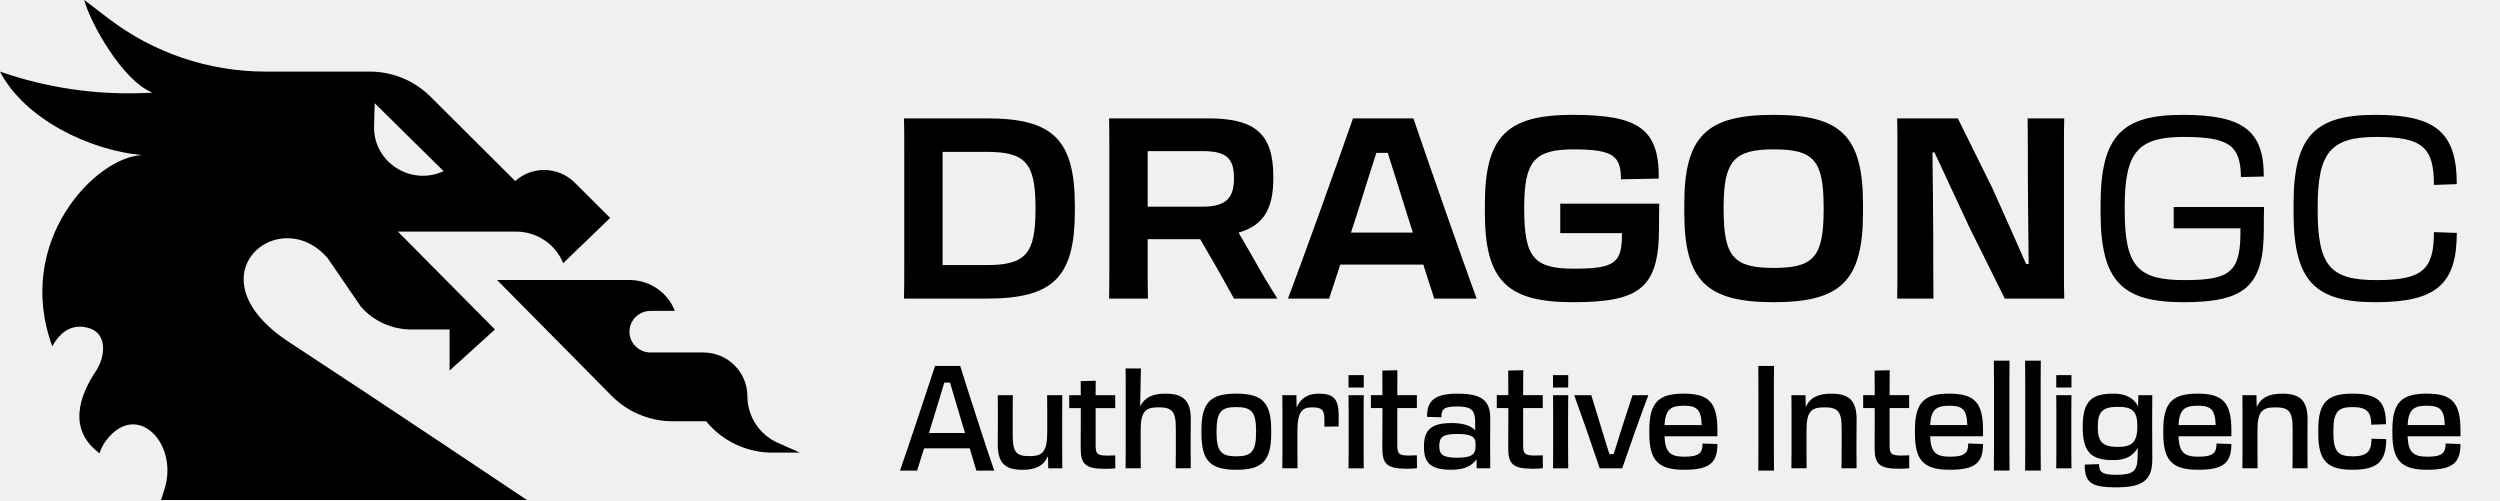
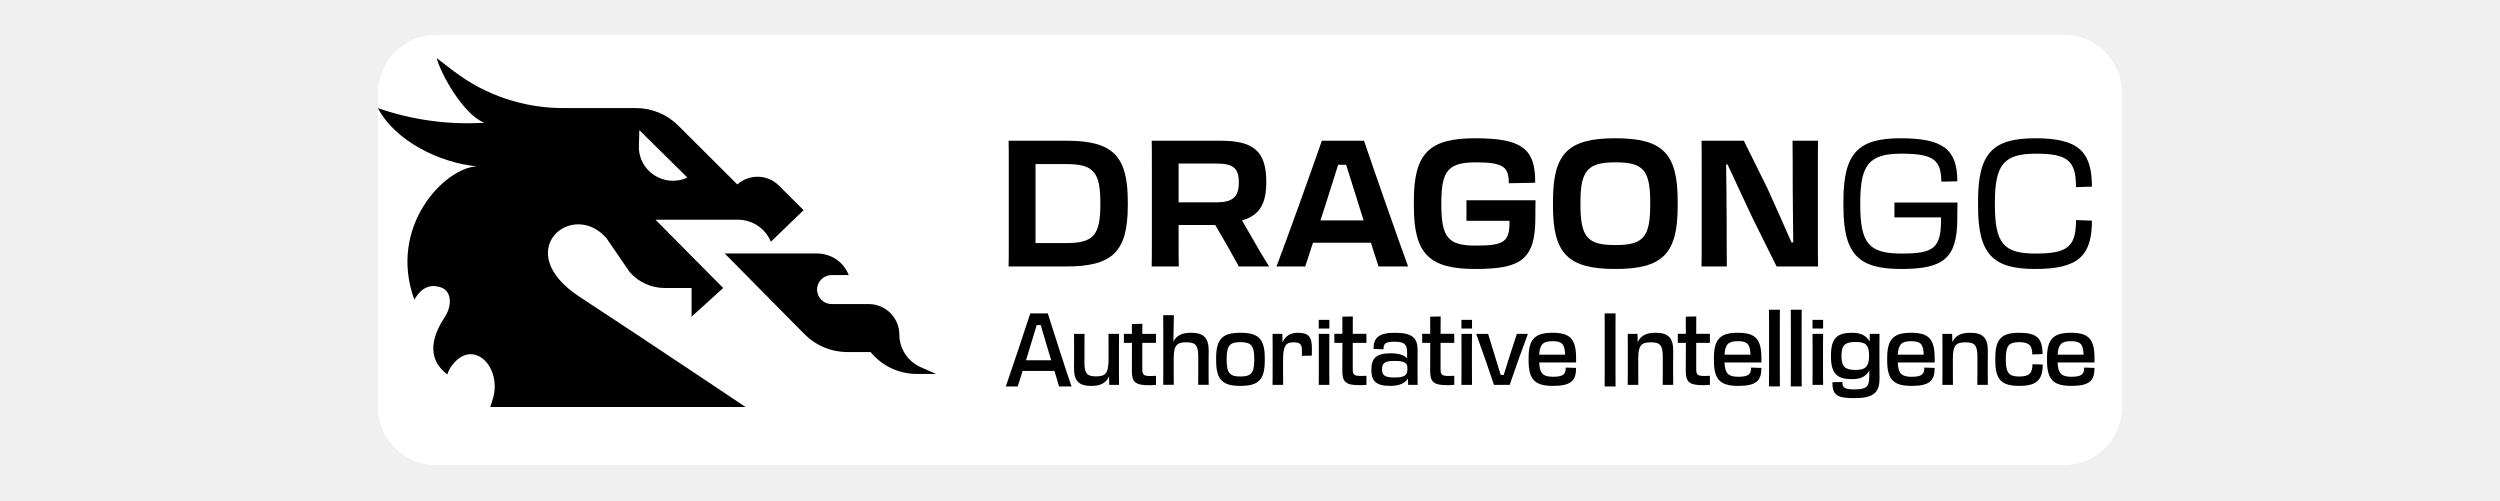
- <svg xmlns="http://www.w3.org/2000/svg" width="150" height="30" viewBox="0 0 150 30" fill="none" color="black">
+ <svg xmlns="http://www.w3.org/2000/svg" width="150" height="30" viewBox="0 -5 150 43" fill="none" color="black">
+   <rect x="0" y="-2" width="150" height="37" fill="white" rx="5" ry="5" />
  <path d="M142.533 18.132C138.923 18.132 137.613 16.898 137.613 12.755V12.268C137.613 8.124 138.923 6.891 142.533 6.891C146.174 6.891 147.407 7.972 147.407 11.049L146.036 11.095C146.036 8.84 145.351 8.216 142.594 8.216C139.837 8.216 139.06 9.145 139.06 12.42V12.603C139.06 15.984 139.837 16.806 142.594 16.806C145.351 16.806 146.036 16.182 146.036 13.928L147.407 13.973C147.407 17.05 146.174 18.132 142.533 18.132Z" fill="currentcolor" />
  <path d="M131.001 18.132C127.345 18.132 126.035 16.898 126.035 12.755V12.268C126.035 8.124 127.345 6.891 130.955 6.891C134.611 6.891 135.829 7.85 135.829 10.592L134.458 10.622C134.428 8.734 133.773 8.216 131.016 8.216C128.259 8.216 127.482 9.145 127.482 12.42V12.603C127.482 15.984 128.259 16.806 131.062 16.806C133.864 16.806 134.458 16.319 134.428 13.699H130.422V12.42H135.844C135.829 12.907 135.829 13.334 135.829 13.76C135.829 17.218 134.656 18.132 131.001 18.132Z" fill="currentcolor" />
  <path d="M113.83 17.916C113.845 17.231 113.845 16.698 113.845 15.845V9.066C113.845 8.259 113.845 7.757 113.83 7.102H117.47L119.527 11.26C120.288 12.935 121.065 14.702 121.568 15.845H121.72C121.705 14.23 121.674 11.991 121.674 11.062C121.674 9.904 121.674 8.305 121.659 7.102H123.853C123.837 7.665 123.837 8.259 123.837 9.036V15.799C123.837 16.667 123.837 17.215 123.853 17.916H120.288L118.186 13.682C117.394 11.976 116.663 10.437 116.069 9.143H115.947C115.963 10.62 115.993 12.783 115.993 14.047C115.993 15.114 115.993 16.698 116.008 17.916H113.83Z" fill="currentcolor" />
  <path d="M106.418 18.132C102.397 18.132 101.057 16.852 101.057 12.755V12.268C101.057 8.155 102.397 6.891 106.418 6.891C110.455 6.891 111.78 8.155 111.78 12.268V12.755C111.78 16.852 110.455 18.132 106.418 18.132ZM106.418 16.075C108.825 16.075 109.419 15.42 109.419 12.572V12.45C109.419 9.602 108.825 8.962 106.418 8.962C104.027 8.962 103.418 9.663 103.418 12.45V12.572C103.418 15.42 104.027 16.075 106.418 16.075Z" fill="currentcolor" />
  <path d="M94.377 18.132C90.432 18.132 89.092 16.852 89.092 12.755V12.268C89.092 8.155 90.432 6.891 94.362 6.891C98.322 6.891 99.556 7.744 99.526 10.714L97.271 10.759H97.256C97.256 9.373 96.814 8.962 94.438 8.962C92.062 8.962 91.453 9.663 91.453 12.45V12.572C91.453 15.466 92.062 16.121 94.423 16.121C96.891 16.121 97.332 15.786 97.317 14.004V13.989H93.616V12.222H99.556C99.541 12.724 99.541 13.303 99.541 13.684C99.541 17.309 98.353 18.132 94.377 18.132Z" fill="currentcolor" />
  <path d="M81.179 7.102H84.804C85.581 9.402 87.835 15.845 88.597 17.916H86.053L85.398 15.875H80.417L79.747 17.916H77.279C78.071 15.845 80.387 9.402 81.179 7.102ZM81.392 12.935L81.057 13.956H84.773L84.438 12.905C84.027 11.595 83.616 10.255 83.265 9.173H82.58C82.23 10.27 81.803 11.61 81.392 12.935Z" fill="currentcolor" />
  <path d="M66.56 15.814V9.066C66.56 8.274 66.56 7.665 66.545 7.102H72.47C75.257 7.102 76.4 7.97 76.4 10.605V10.666C76.4 12.463 75.867 13.514 74.313 13.956C74.603 14.443 74.892 14.961 75.212 15.509C75.653 16.302 76.141 17.124 76.644 17.916H74.039C73.734 17.368 73.399 16.774 73.064 16.165L72.013 14.352H68.86V15.814C68.86 16.682 68.86 17.307 68.875 17.916H66.545C66.56 17.322 66.56 16.682 66.56 15.814ZM72.135 9.066H68.86V12.402H72.105C73.521 12.402 74.039 11.93 74.039 10.696V10.666C74.039 9.447 73.521 9.066 72.135 9.066Z" fill="currentcolor" />
  <path d="M54.255 15.784V9.051C54.255 8.274 54.255 7.665 54.24 7.102H59.206C63.166 7.102 64.491 8.351 64.491 12.357V12.661C64.491 16.667 63.166 17.916 59.191 17.916H54.24C54.255 17.307 54.255 16.667 54.255 15.784ZM59.206 9.112H56.556V15.905H59.191C61.521 15.905 62.13 15.251 62.13 12.57V12.448C62.13 9.767 61.521 9.112 59.206 9.112Z" fill="currentcolor" />
  <path d="M145.646 28.186C144.131 28.186 143.543 27.689 143.543 26.016V25.79C143.543 24.116 144.131 23.619 145.6 23.619C147.078 23.619 147.628 24.116 147.628 25.79V26.174H144.455C144.493 27.146 144.802 27.402 145.653 27.402C146.55 27.402 146.738 27.161 146.738 26.611L147.628 26.641C147.628 27.749 147.183 28.186 145.646 28.186ZM145.608 24.343C144.817 24.343 144.508 24.576 144.455 25.503H146.686C146.656 24.576 146.407 24.343 145.608 24.343Z" fill="currentcolor" />
  <path d="M141.153 28.186C139.668 28.186 139.096 27.689 139.096 26.016V25.79C139.096 24.116 139.661 23.619 141.153 23.619C142.653 23.619 143.158 24.071 143.158 25.451L142.276 25.481C142.276 24.727 142.012 24.425 141.161 24.425C140.286 24.425 140 24.697 140 25.872V25.933C140 27.101 140.286 27.38 141.161 27.38C142.02 27.38 142.291 27.086 142.291 26.325L143.173 26.347C143.173 27.689 142.645 28.186 141.153 28.186Z" fill="currentcolor" />
  <path d="M134.551 27.101V24.652C134.551 24.282 134.551 24.019 134.543 23.71H135.387L135.402 24.425C135.673 23.83 136.178 23.619 136.94 23.619C137.995 23.619 138.454 24.034 138.454 25.149C138.454 25.375 138.447 25.684 138.447 26.317V27.116C138.447 27.448 138.447 27.727 138.454 28.096H137.55C137.558 27.757 137.558 27.553 137.558 27.116V25.669C137.558 24.667 137.309 24.441 136.525 24.441C135.741 24.441 135.447 24.667 135.447 25.827V27.124C135.447 27.523 135.447 27.772 135.455 28.096H134.543C134.551 27.764 134.551 27.5 134.551 27.101Z" fill="currentcolor" />
  <path d="M131.9 28.186C130.385 28.186 129.797 27.689 129.797 26.016V25.79C129.797 24.116 130.385 23.619 131.854 23.619C133.331 23.619 133.882 24.116 133.882 25.79V26.174H130.709C130.746 27.146 131.055 27.402 131.907 27.402C132.804 27.402 132.992 27.161 132.992 26.611L133.882 26.641C133.882 27.749 133.437 28.186 131.9 28.186ZM131.862 24.343C131.071 24.343 130.762 24.576 130.709 25.503H132.94C132.909 24.576 132.661 24.343 131.862 24.343Z" fill="currentcolor" />
  <path d="M126.817 27.606C125.581 27.606 124.963 27.244 124.963 25.646V25.579C124.963 23.988 125.573 23.619 126.817 23.619C127.563 23.619 128.03 23.89 128.286 24.38L128.302 23.71H129.138C129.131 23.996 129.131 24.297 129.131 24.674V25.835C129.131 26.536 129.138 26.973 129.138 27.561C129.138 28.812 128.565 29.241 126.975 29.241C125.445 29.241 125.091 28.955 125.083 27.877L125.943 27.847C125.943 28.307 126.093 28.488 126.975 28.488C127.993 28.488 128.241 28.269 128.256 27.44L128.264 26.867C128 27.342 127.548 27.606 126.817 27.606ZM127.073 26.815C127.917 26.815 128.241 26.536 128.241 25.579C128.241 24.637 127.917 24.41 127.066 24.41C126.176 24.41 125.867 24.689 125.867 25.579V25.639C125.867 26.528 126.176 26.815 127.073 26.815Z" fill="currentcolor" />
  <path d="M123.375 22.506H124.287V23.252H123.375V22.506ZM123.383 27.081V24.729C123.383 24.307 123.383 23.983 123.375 23.712H124.287C124.279 23.983 124.279 24.307 124.279 24.722V27.073C124.279 27.495 124.279 27.789 124.287 28.098H123.375C123.383 27.797 123.383 27.495 123.383 27.081Z" fill="currentcolor" />
  <path d="M121.514 27.043V22.829C121.514 22.344 121.514 21.956 121.506 21.639H122.448C122.44 21.956 122.44 22.335 122.44 22.82V27.034C122.44 27.528 122.44 27.872 122.448 28.233H121.506C121.514 27.88 121.514 27.528 121.514 27.043Z" fill="currentcolor" />
  <path d="M119.639 27.043V22.829C119.639 22.344 119.639 21.956 119.631 21.639H120.573C120.565 21.956 120.565 22.335 120.565 22.82V27.034C120.565 27.528 120.565 27.872 120.573 28.233H119.631C119.639 27.88 119.639 27.528 119.639 27.043Z" fill="currentcolor" />
  <path d="M116.999 28.186C115.484 28.186 114.896 27.689 114.896 26.016V25.79C114.896 24.116 115.484 23.619 116.954 23.619C118.431 23.619 118.981 24.116 118.981 25.79V26.174H115.808C115.846 27.146 116.155 27.402 117.007 27.402C117.904 27.402 118.092 27.161 118.092 26.611L118.981 26.641C118.981 27.749 118.537 28.186 116.999 28.186ZM116.961 24.343C116.17 24.343 115.861 24.576 115.808 25.503H118.039C118.009 24.576 117.76 24.343 116.961 24.343Z" fill="currentcolor" />
  <path d="M112.484 25.109V24.484H111.791V23.708H112.484C112.484 23.391 112.477 22.469 112.477 22.235L113.381 22.213C113.374 22.492 113.374 23.346 113.374 23.708H114.549V24.484H113.374V26.692C113.374 27.22 113.457 27.333 114.09 27.333C114.263 27.333 114.353 27.325 114.549 27.318L114.557 28.094C114.346 28.116 114.165 28.124 113.939 28.124C112.733 28.124 112.477 27.823 112.477 26.873C112.477 26.496 112.484 25.788 112.484 25.109Z" fill="currentcolor" />
  <path d="M107.492 27.101V24.652C107.492 24.282 107.492 24.019 107.484 23.71H108.328L108.344 24.425C108.615 23.83 109.12 23.619 109.881 23.619C110.936 23.619 111.396 24.034 111.396 25.149C111.396 25.375 111.388 25.684 111.388 26.317V27.116C111.388 27.448 111.388 27.727 111.396 28.096H110.491C110.499 27.757 110.499 27.553 110.499 27.116V25.669C110.499 24.667 110.25 24.441 109.466 24.441C108.683 24.441 108.389 24.667 108.389 25.827V27.124C108.389 27.523 108.389 27.772 108.396 28.096H107.484C107.492 27.764 107.492 27.5 107.492 27.101Z" fill="currentcolor" />
  <path d="M105.505 27.059V23.105C105.505 22.645 105.505 22.3 105.498 21.955H106.44C106.433 22.3 106.433 22.645 106.433 23.123V27.068C106.433 27.537 106.433 27.89 106.44 28.235H105.498C105.505 27.89 105.505 27.546 105.505 27.059Z" fill="currentcolor" />
  <path d="M101.062 28.186C99.547 28.186 98.959 27.689 98.959 26.016V25.79C98.959 24.116 99.547 23.619 101.016 23.619C102.494 23.619 103.044 24.116 103.044 25.79V26.174H99.871C99.909 27.146 100.218 27.402 101.069 27.402C101.966 27.402 102.154 27.161 102.154 26.611L103.044 26.641C103.044 27.749 102.599 28.186 101.062 28.186ZM101.024 24.343C100.233 24.343 99.924 24.576 99.871 25.503H102.102C102.072 24.576 101.823 24.343 101.024 24.343Z" fill="currentcolor" />
  <path d="M97.332 28.099H95.983C95.629 27.029 94.83 24.738 94.453 23.713H95.478L96.058 25.612C96.217 26.147 96.405 26.727 96.563 27.247H96.82C96.978 26.735 97.159 26.155 97.332 25.612L97.95 23.713H98.9C98.508 24.738 97.694 27.029 97.332 28.099Z" fill="currentcolor" />
  <path d="M93.182 22.506H94.094V23.252H93.182V22.506ZM93.189 27.081V24.729C93.189 24.307 93.189 23.983 93.182 23.712H94.094C94.086 23.983 94.086 24.307 94.086 24.722V27.073C94.086 27.495 94.086 27.789 94.094 28.098H93.182C93.189 27.797 93.189 27.495 93.189 27.081Z" fill="currentcolor" />
  <path d="M90.5 25.109V24.484H89.807V23.708H90.5C90.5 23.391 90.493 22.469 90.493 22.235L91.397 22.213C91.389 22.492 91.389 23.346 91.389 23.708H92.565V24.484H91.389V26.692C91.389 27.22 91.472 27.333 92.105 27.333C92.279 27.333 92.369 27.325 92.565 27.318L92.573 28.094C92.362 28.116 92.181 28.124 91.954 28.124C90.749 28.124 90.493 27.823 90.493 26.873C90.493 26.496 90.5 25.788 90.5 25.109Z" fill="currentcolor" />
  <path d="M87.086 28.186C85.843 28.186 85.436 27.787 85.436 26.799C85.436 25.797 85.865 25.383 87.094 25.383C87.787 25.383 88.247 25.533 88.51 25.82V25.322C88.51 24.614 88.284 24.388 87.44 24.388C86.626 24.388 86.483 24.546 86.483 25.036L85.624 25.013C85.609 24.049 86.076 23.619 87.455 23.619C89 23.619 89.415 24.094 89.415 25.119C89.415 25.714 89.407 25.971 89.407 26.664C89.407 27.116 89.407 27.5 89.415 28.096H88.601L88.586 27.553C88.337 27.945 87.855 28.186 87.086 28.186ZM87.433 27.463C88.299 27.463 88.533 27.267 88.533 26.785V26.596C88.533 26.234 88.299 26.038 87.448 26.038C86.536 26.038 86.355 26.242 86.355 26.777C86.355 27.297 86.619 27.463 87.433 27.463Z" fill="currentcolor" />
  <path d="M82.947 25.109V24.484H82.254V23.708H82.947C82.947 23.391 82.94 22.469 82.94 22.235L83.844 22.213C83.837 22.492 83.837 23.346 83.837 23.708H85.012V24.484H83.837V26.692C83.837 27.22 83.919 27.333 84.552 27.333C84.726 27.333 84.816 27.325 85.012 27.318L85.02 28.094C84.809 28.116 84.628 28.124 84.402 28.124C83.196 28.124 82.94 27.823 82.94 26.873C82.94 26.496 82.947 25.788 82.947 25.109Z" fill="currentcolor" />
  <path d="M80.912 22.506H81.824V23.252H80.912V22.506ZM80.92 27.081V24.729C80.92 24.307 80.92 23.983 80.912 23.712H81.824C81.817 23.983 81.817 24.307 81.817 24.722V27.073C81.817 27.495 81.817 27.789 81.824 28.098H80.912C80.92 27.797 80.92 27.495 80.92 27.081Z" fill="currentcolor" />
  <path d="M76.947 27.101V24.652C76.947 24.282 76.947 24.019 76.939 23.71H77.784L77.799 24.448C78.04 23.89 78.477 23.619 79.118 23.619C80.029 23.619 80.323 23.943 80.323 24.961C80.323 25.157 80.323 25.39 80.316 25.586L79.464 25.601V25.164C79.464 24.606 79.329 24.441 78.733 24.441C78.145 24.441 77.844 24.667 77.844 25.888V27.124C77.844 27.523 77.844 27.772 77.851 28.096H76.939C76.947 27.764 76.947 27.5 76.947 27.101Z" fill="currentcolor" />
  <path d="M74.175 28.186C72.661 28.186 72.088 27.689 72.088 26.016V25.79C72.088 24.116 72.661 23.619 74.175 23.619C75.698 23.619 76.271 24.116 76.271 25.79V26.016C76.271 27.689 75.698 28.186 74.175 28.186ZM74.175 27.38C75.08 27.38 75.366 27.101 75.366 25.933V25.872C75.366 24.697 75.08 24.425 74.175 24.425C73.279 24.425 72.992 24.697 72.992 25.872V25.933C72.992 27.101 73.279 27.38 74.175 27.38Z" fill="currentcolor" />
  <path d="M67.543 27.092V23.474C67.543 23.052 67.543 22.439 67.535 22.107H68.455C68.455 22.243 68.424 23.912 68.409 24.379C68.696 23.821 69.193 23.618 69.932 23.618C70.987 23.618 71.447 24.032 71.447 25.148C71.447 25.374 71.439 25.66 71.439 26.248V27.122C71.439 27.461 71.439 27.733 71.447 28.094H70.542C70.55 27.74 70.55 27.574 70.55 27.114V25.668C70.55 24.665 70.301 24.439 69.517 24.439C68.734 24.439 68.439 24.665 68.439 25.826V27.092C68.439 27.476 68.439 27.725 68.447 28.094H67.535C67.543 27.733 67.543 27.506 67.543 27.092Z" fill="currentcolor" />
  <path d="M64.848 25.114V24.489H64.154V23.712H64.848C64.848 23.396 64.84 23.102 64.84 22.868L65.745 22.846C65.737 23.125 65.737 23.351 65.737 23.712H66.913V24.489H65.737V26.697C65.737 27.224 65.82 27.337 66.453 27.337C66.626 27.337 66.717 27.33 66.913 27.322L66.92 28.099C66.709 28.121 66.528 28.129 66.302 28.129C65.096 28.129 64.84 27.827 64.84 26.878C64.84 26.501 64.848 25.793 64.848 25.114Z" fill="currentcolor" />
  <path d="M59.873 25.393V24.58C59.873 24.286 59.873 24.037 59.865 23.713H60.77C60.77 24.007 60.762 24.218 60.762 24.564V26.14C60.762 27.134 60.988 27.368 61.764 27.368C62.541 27.368 62.835 27.134 62.835 25.921V24.685C62.835 24.286 62.835 24.037 62.827 23.713H63.739C63.731 24.044 63.731 24.308 63.731 24.708V27.157C63.731 27.519 63.731 27.783 63.739 28.099H62.895L62.88 27.368C62.608 27.971 62.104 28.189 61.35 28.189C60.295 28.189 59.865 27.775 59.865 26.66C59.865 26.434 59.873 25.974 59.873 25.393Z" fill="currentcolor" />
  <path d="M56.103 21.955H57.612C58.011 23.247 59.23 27.032 59.652 28.235H58.581L58.183 26.9H55.446L55.024 28.235H54C54.422 27.032 55.689 23.247 56.103 21.955ZM55.97 25.219L55.736 25.98H57.901L57.667 25.201C57.432 24.414 57.19 23.6 57.002 22.955H56.658C56.463 23.6 56.22 24.423 55.97 25.219Z" fill="currentcolor" />
  <path fill-rule="evenodd" clip-rule="evenodd" d="M9.152 5.558L8.831 5.573C5.831 5.718 2.831 5.283 0 4.295C1.475 7.136 5.337 9.011 8.518 9.307C5.76 9.411 0.832 14.463 3.136 20.779C3.802 19.579 4.652 19.465 5.382 19.7C6.421 20.034 6.35 21.372 5.749 22.273C4.819 23.667 4.003 25.745 5.975 27.2C6.062 26.877 6.243 26.566 6.492 26.272C8.317 24.112 10.72 26.664 9.87 29.349L9.664 30H31.616C31.616 30 22.848 24.126 17.344 20.526C11.34 16.599 16.713 12.112 19.648 15.474L21.656 18.402C22.413 19.27 23.515 19.768 24.675 19.768H26.976V22.232L29.696 19.768L23.872 13.895H30.956C32.205 13.895 33.328 14.645 33.792 15.79L36.608 13.074L34.475 10.951C33.503 9.984 31.931 9.945 30.912 10.863L25.823 5.792C24.861 4.834 23.551 4.295 22.185 4.295H15.931C12.532 4.295 9.229 3.182 6.539 1.131L5.056 0C5.409 1.365 7.36 4.863 9.152 5.558ZM22.482 6.19L26.617 10.271C24.642 11.181 22.387 9.722 22.445 7.572L22.482 6.19Z" fill="currentcolor" />
  <path d="M29.824 16.8H37.765C38.975 16.8 40.06 17.538 40.491 18.654H39.031C38.333 18.654 37.767 19.213 37.767 19.902C37.767 20.59 38.333 21.149 39.031 21.149H42.203C43.661 21.149 44.843 22.33 44.843 23.769C44.843 24.977 45.563 26.082 46.679 26.575L48 27.158H46.353C44.804 27.158 43.339 26.466 42.368 25.276H40.365C38.986 25.276 37.665 24.726 36.701 23.752L29.824 16.8Z" fill="currentcolor" />
</svg>
